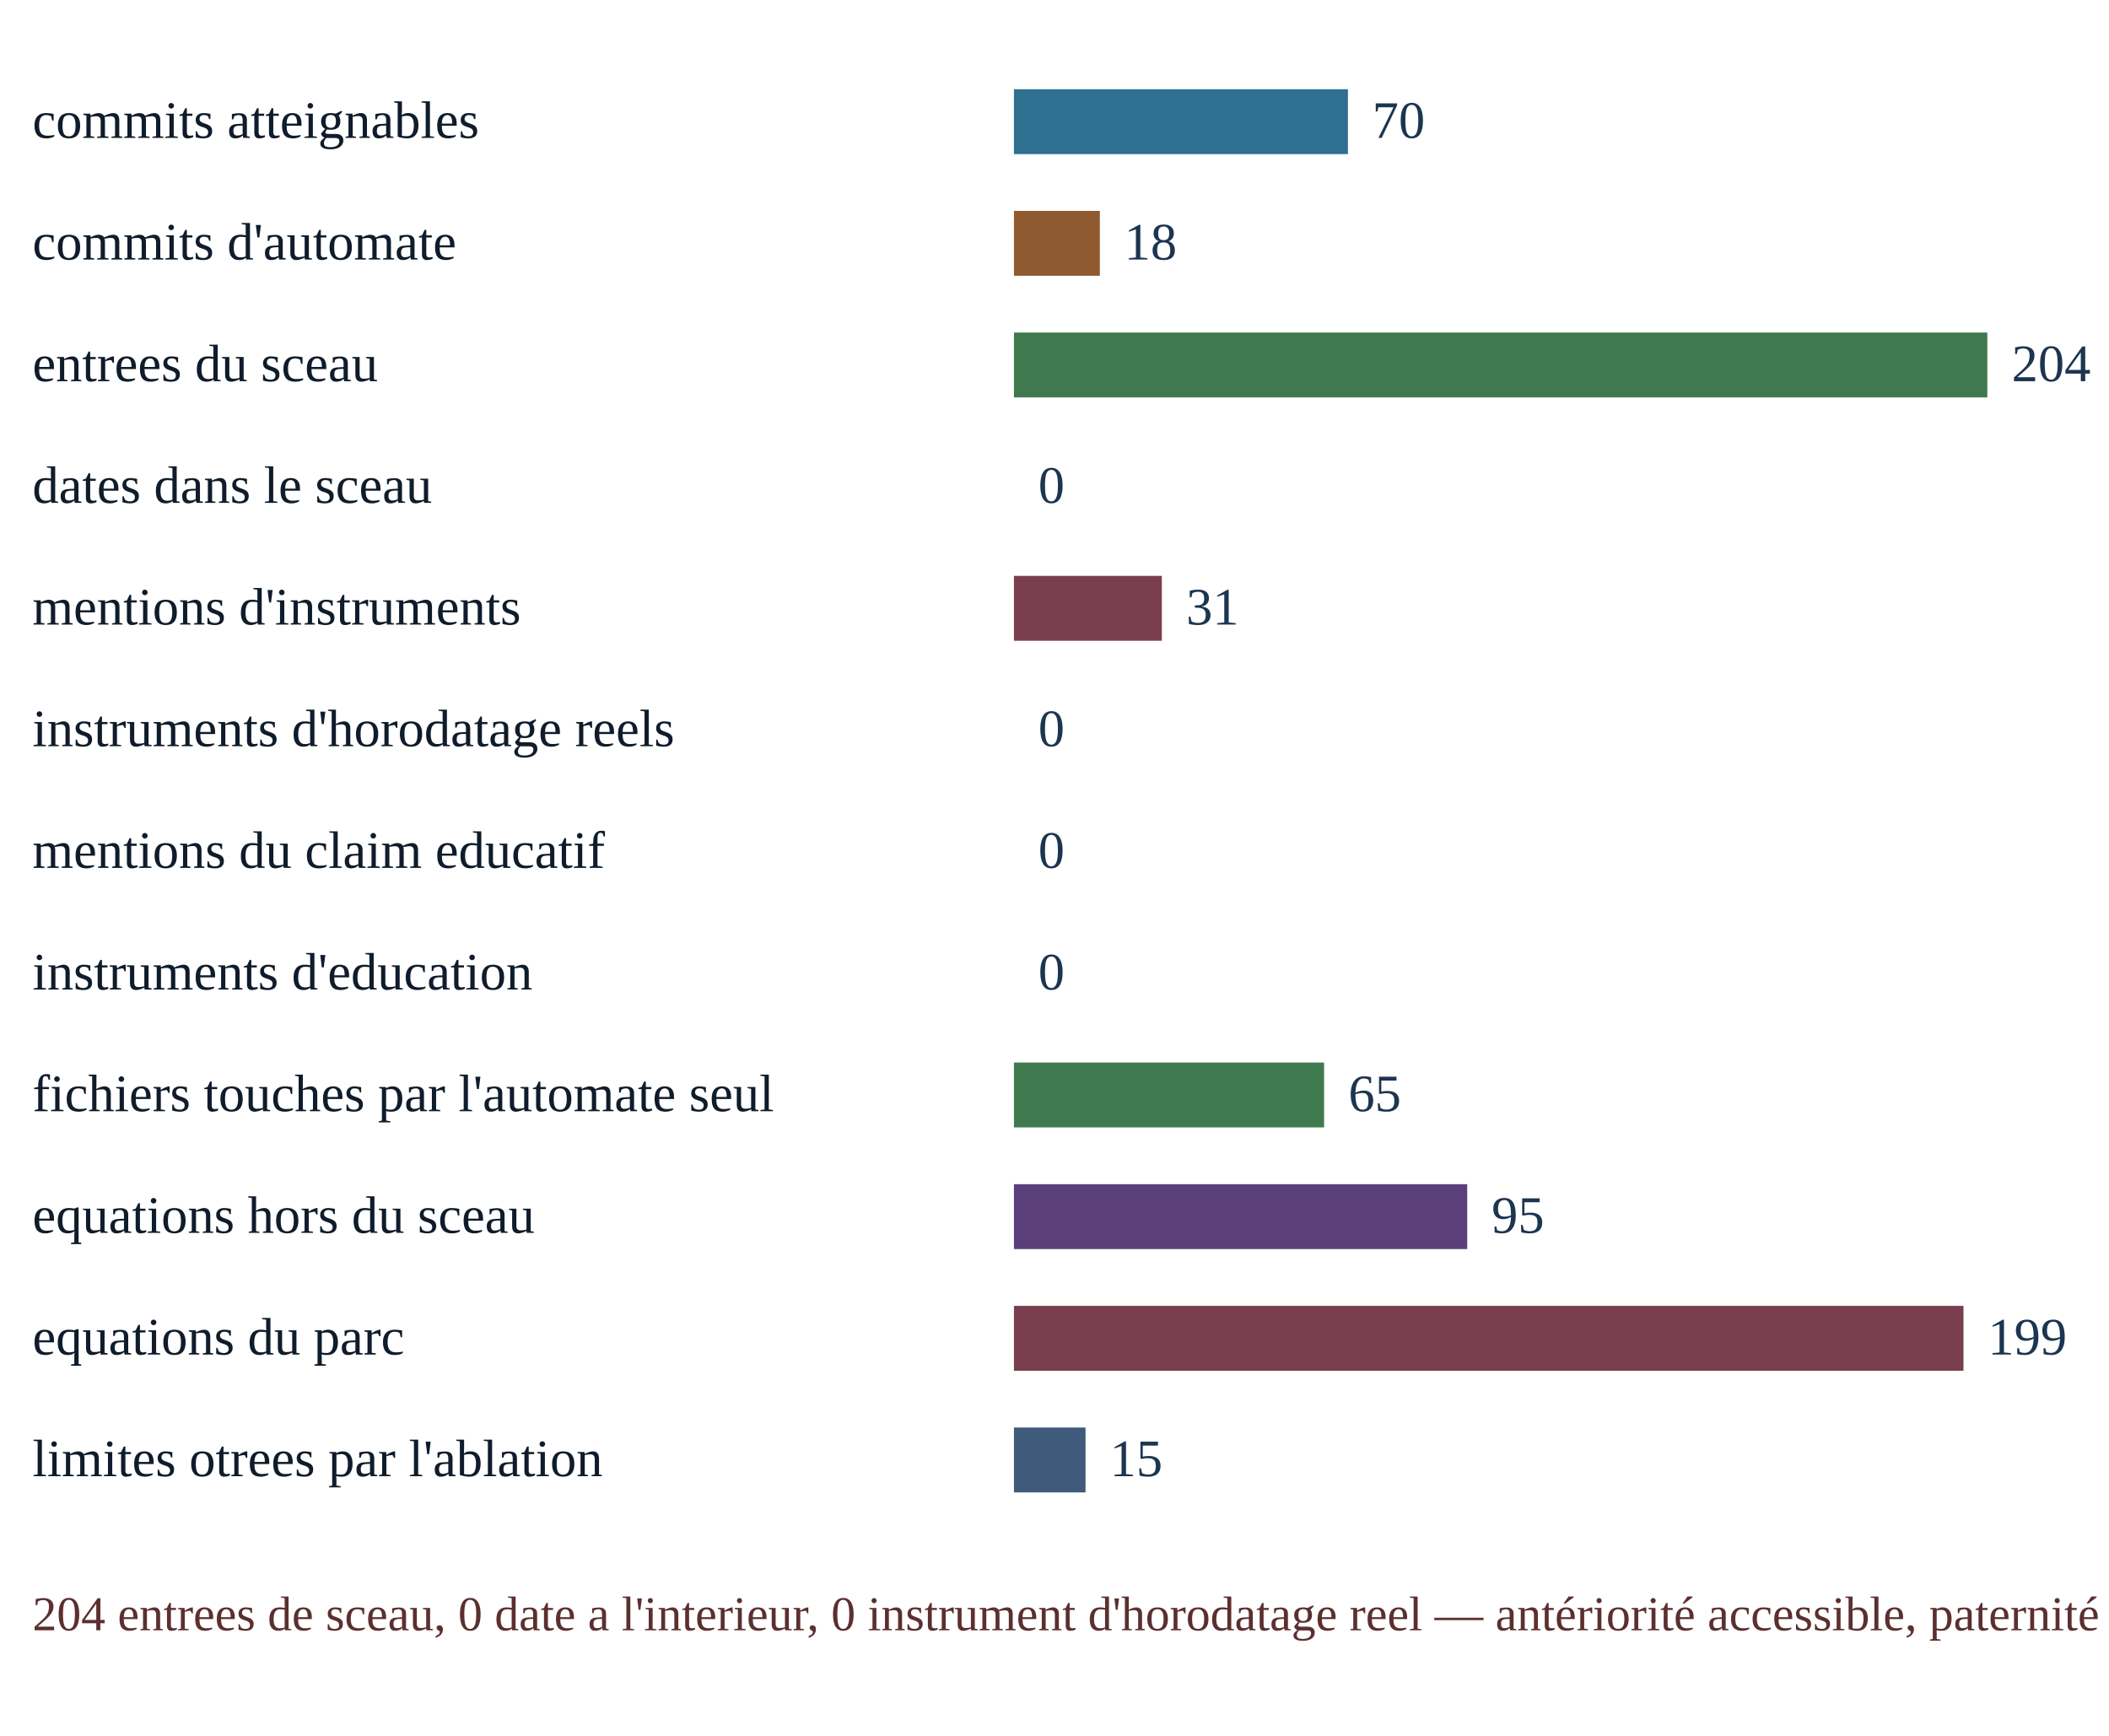
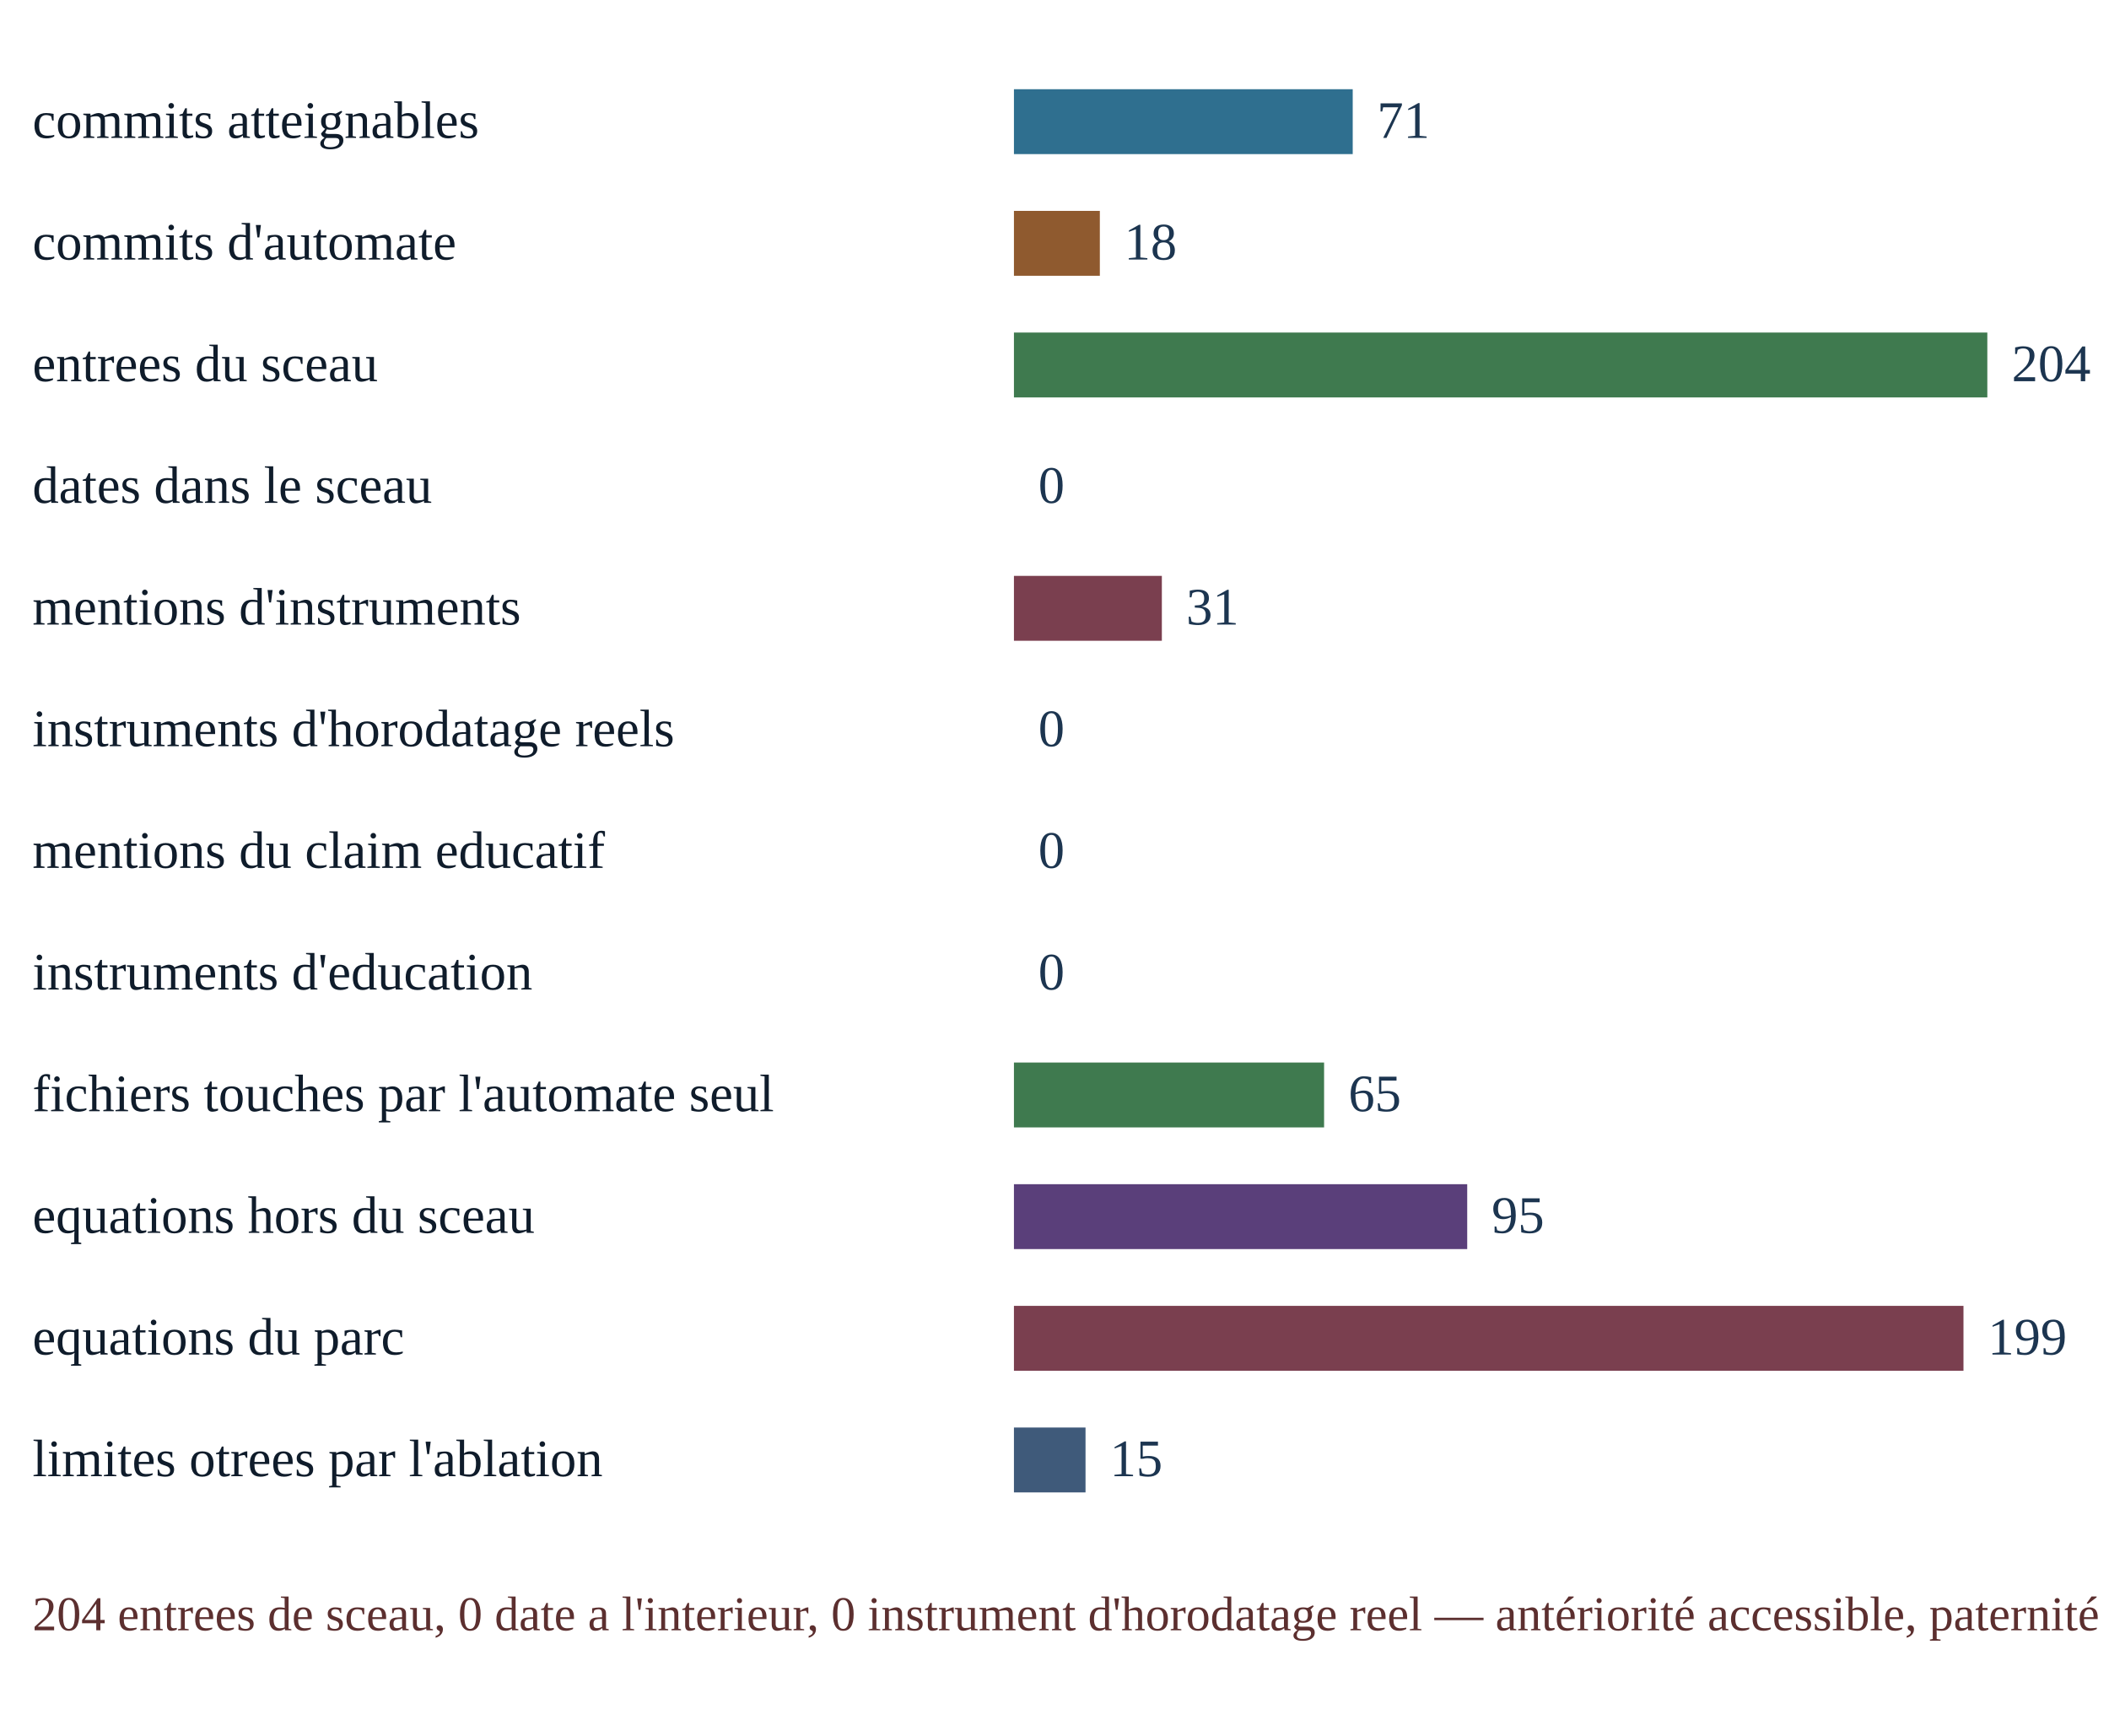
<svg xmlns="http://www.w3.org/2000/svg" width="520" height="428" viewBox="0 0 520 428">
-   <rect x="250" y="22" width="82.35" height="16" fill="#2f6f8f" data-libelle="commits atteignables" data-valeur="70" />
+   <rect x="250" y="22" width="83.53" height="16" fill="#2f6f8f" data-libelle="commits atteignables" data-valeur="71" />
  <text x="8" y="34" font-size="13" fill="#0f1c2b" xml:lang="fr">commits atteignables</text>
-   <text x="338.35" y="34" font-size="13" fill="#1c3550">70</text>
+   <text x="339.53" y="34" font-size="13" fill="#1c3550">71</text>
  <rect x="250" y="52" width="21.18" height="16" fill="#8f5a2f" data-libelle="commits d'automate" data-valeur="18" />
  <text x="8" y="64" font-size="13" fill="#0f1c2b" xml:lang="fr">commits d'automate</text>
  <text x="277.18" y="64" font-size="13" fill="#1c3550">18</text>
  <rect x="250" y="82" width="240.00" height="16" fill="#3f7a4f" data-libelle="entrees du sceau" data-valeur="204" />
  <text x="8" y="94" font-size="13" fill="#0f1c2b" xml:lang="fr">entrees du sceau</text>
  <text x="496.00" y="94" font-size="13" fill="#1c3550">204</text>
  <rect x="250" y="112" width="0.00" height="16" fill="#5a3f7a" data-libelle="dates dans le sceau" data-valeur="0" />
  <text x="8" y="124" font-size="13" fill="#0f1c2b" xml:lang="fr">dates dans le sceau</text>
  <text x="256.00" y="124" font-size="13" fill="#1c3550">0</text>
  <rect x="250" y="142" width="36.47" height="16" fill="#7a3f4f" data-libelle="mentions d'instruments" data-valeur="31" />
  <text x="8" y="154" font-size="13" fill="#0f1c2b" xml:lang="fr">mentions d'instruments</text>
  <text x="292.47" y="154" font-size="13" fill="#1c3550">31</text>
  <rect x="250" y="172" width="0.00" height="16" fill="#3f5a7a" data-libelle="instruments d'horodatage reels" data-valeur="0" />
  <text x="8" y="184" font-size="13" fill="#0f1c2b" xml:lang="fr">instruments d'horodatage reels</text>
  <text x="256.00" y="184" font-size="13" fill="#1c3550">0</text>
  <rect x="250" y="202" width="0.00" height="16" fill="#2f6f8f" data-libelle="mentions du claim educatif" data-valeur="0" />
  <text x="8" y="214" font-size="13" fill="#0f1c2b" xml:lang="fr">mentions du claim educatif</text>
  <text x="256.00" y="214" font-size="13" fill="#1c3550">0</text>
  <rect x="250" y="232" width="0.00" height="16" fill="#8f5a2f" data-libelle="instruments d'education" data-valeur="0" />
  <text x="8" y="244" font-size="13" fill="#0f1c2b" xml:lang="fr">instruments d'education</text>
  <text x="256.00" y="244" font-size="13" fill="#1c3550">0</text>
  <rect x="250" y="262" width="76.47" height="16" fill="#3f7a4f" data-libelle="fichiers touches par l'automate seul" data-valeur="65" />
  <text x="8" y="274" font-size="13" fill="#0f1c2b" xml:lang="fr">fichiers touches par l'automate seul</text>
  <text x="332.47" y="274" font-size="13" fill="#1c3550">65</text>
  <rect x="250" y="292" width="111.76" height="16" fill="#5a3f7a" data-libelle="equations hors du sceau" data-valeur="95" />
  <text x="8" y="304" font-size="13" fill="#0f1c2b" xml:lang="fr">equations hors du sceau</text>
  <text x="367.76" y="304" font-size="13" fill="#1c3550">95</text>
  <rect x="250" y="322" width="234.12" height="16" fill="#7a3f4f" data-libelle="equations du parc" data-valeur="199" />
  <text x="8" y="334" font-size="13" fill="#0f1c2b" xml:lang="fr">equations du parc</text>
  <text x="490.12" y="334" font-size="13" fill="#1c3550">199</text>
  <rect x="250" y="352" width="17.65" height="16" fill="#3f5a7a" data-libelle="limites otrees par l'ablation" data-valeur="15" />
  <text x="8" y="364" font-size="13" fill="#0f1c2b" xml:lang="fr">limites otrees par l'ablation</text>
  <text x="273.65" y="364" font-size="13" fill="#1c3550">15</text>
  <text x="8" y="402" font-size="12" fill="#5c2f2f" xml:lang="fr">204 entrees de sceau, 0 date a l'interieur, 0 instrument d'horodatage reel — antériorité accessible, paternité non instrumentée</text>
</svg>
